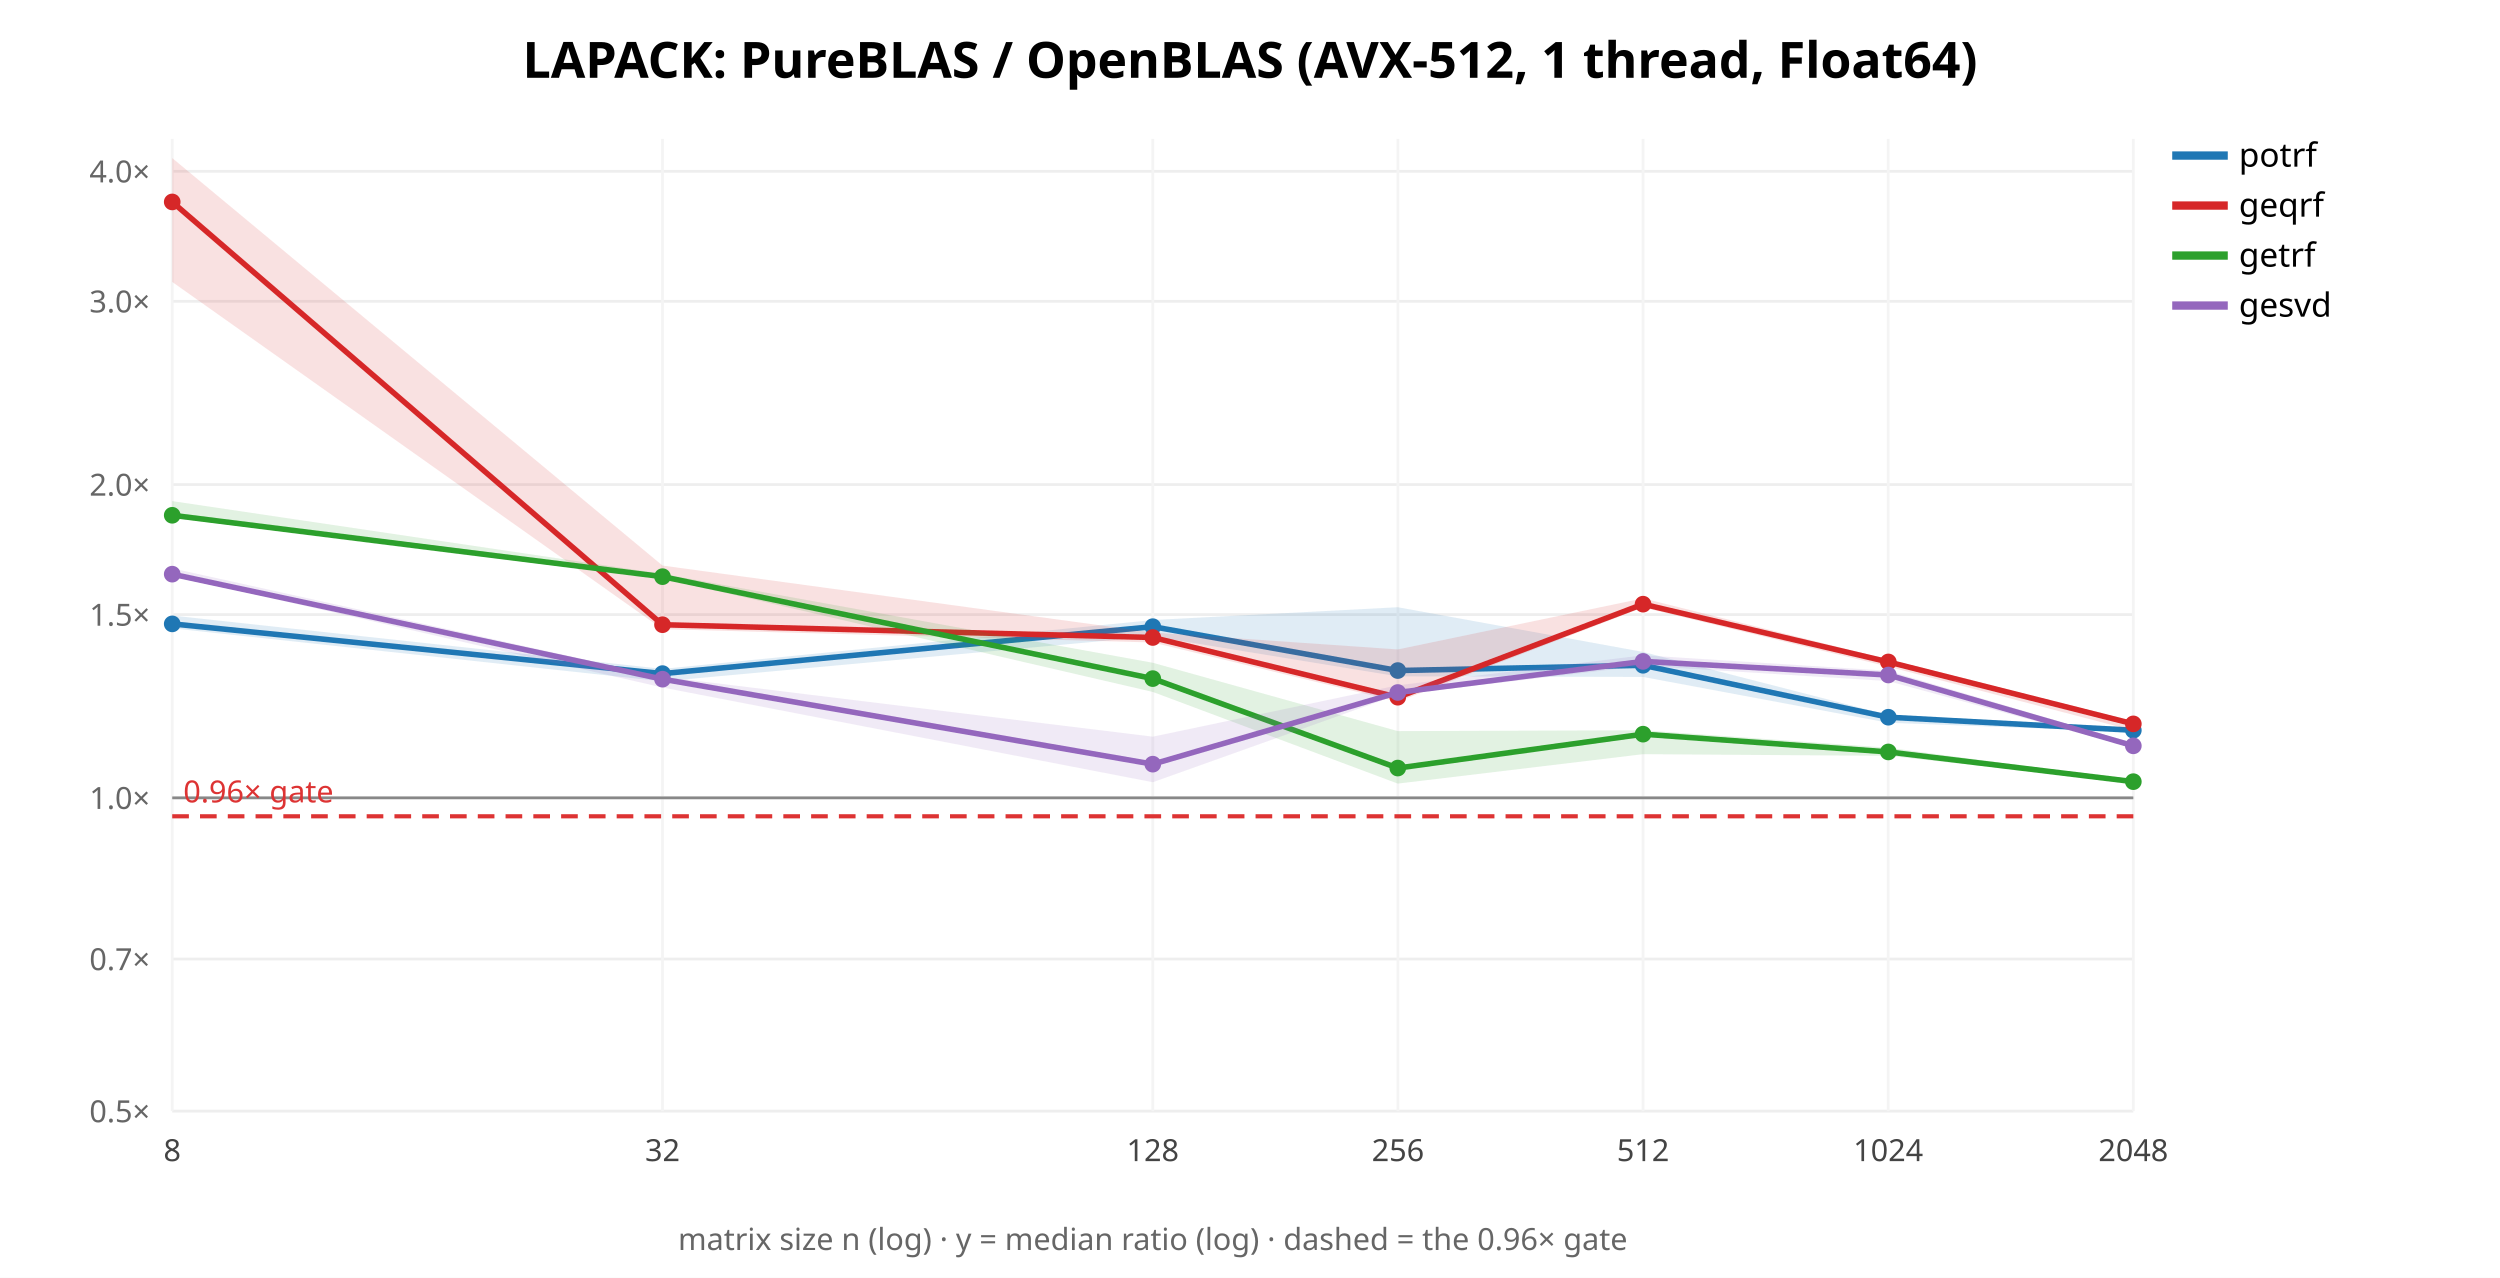
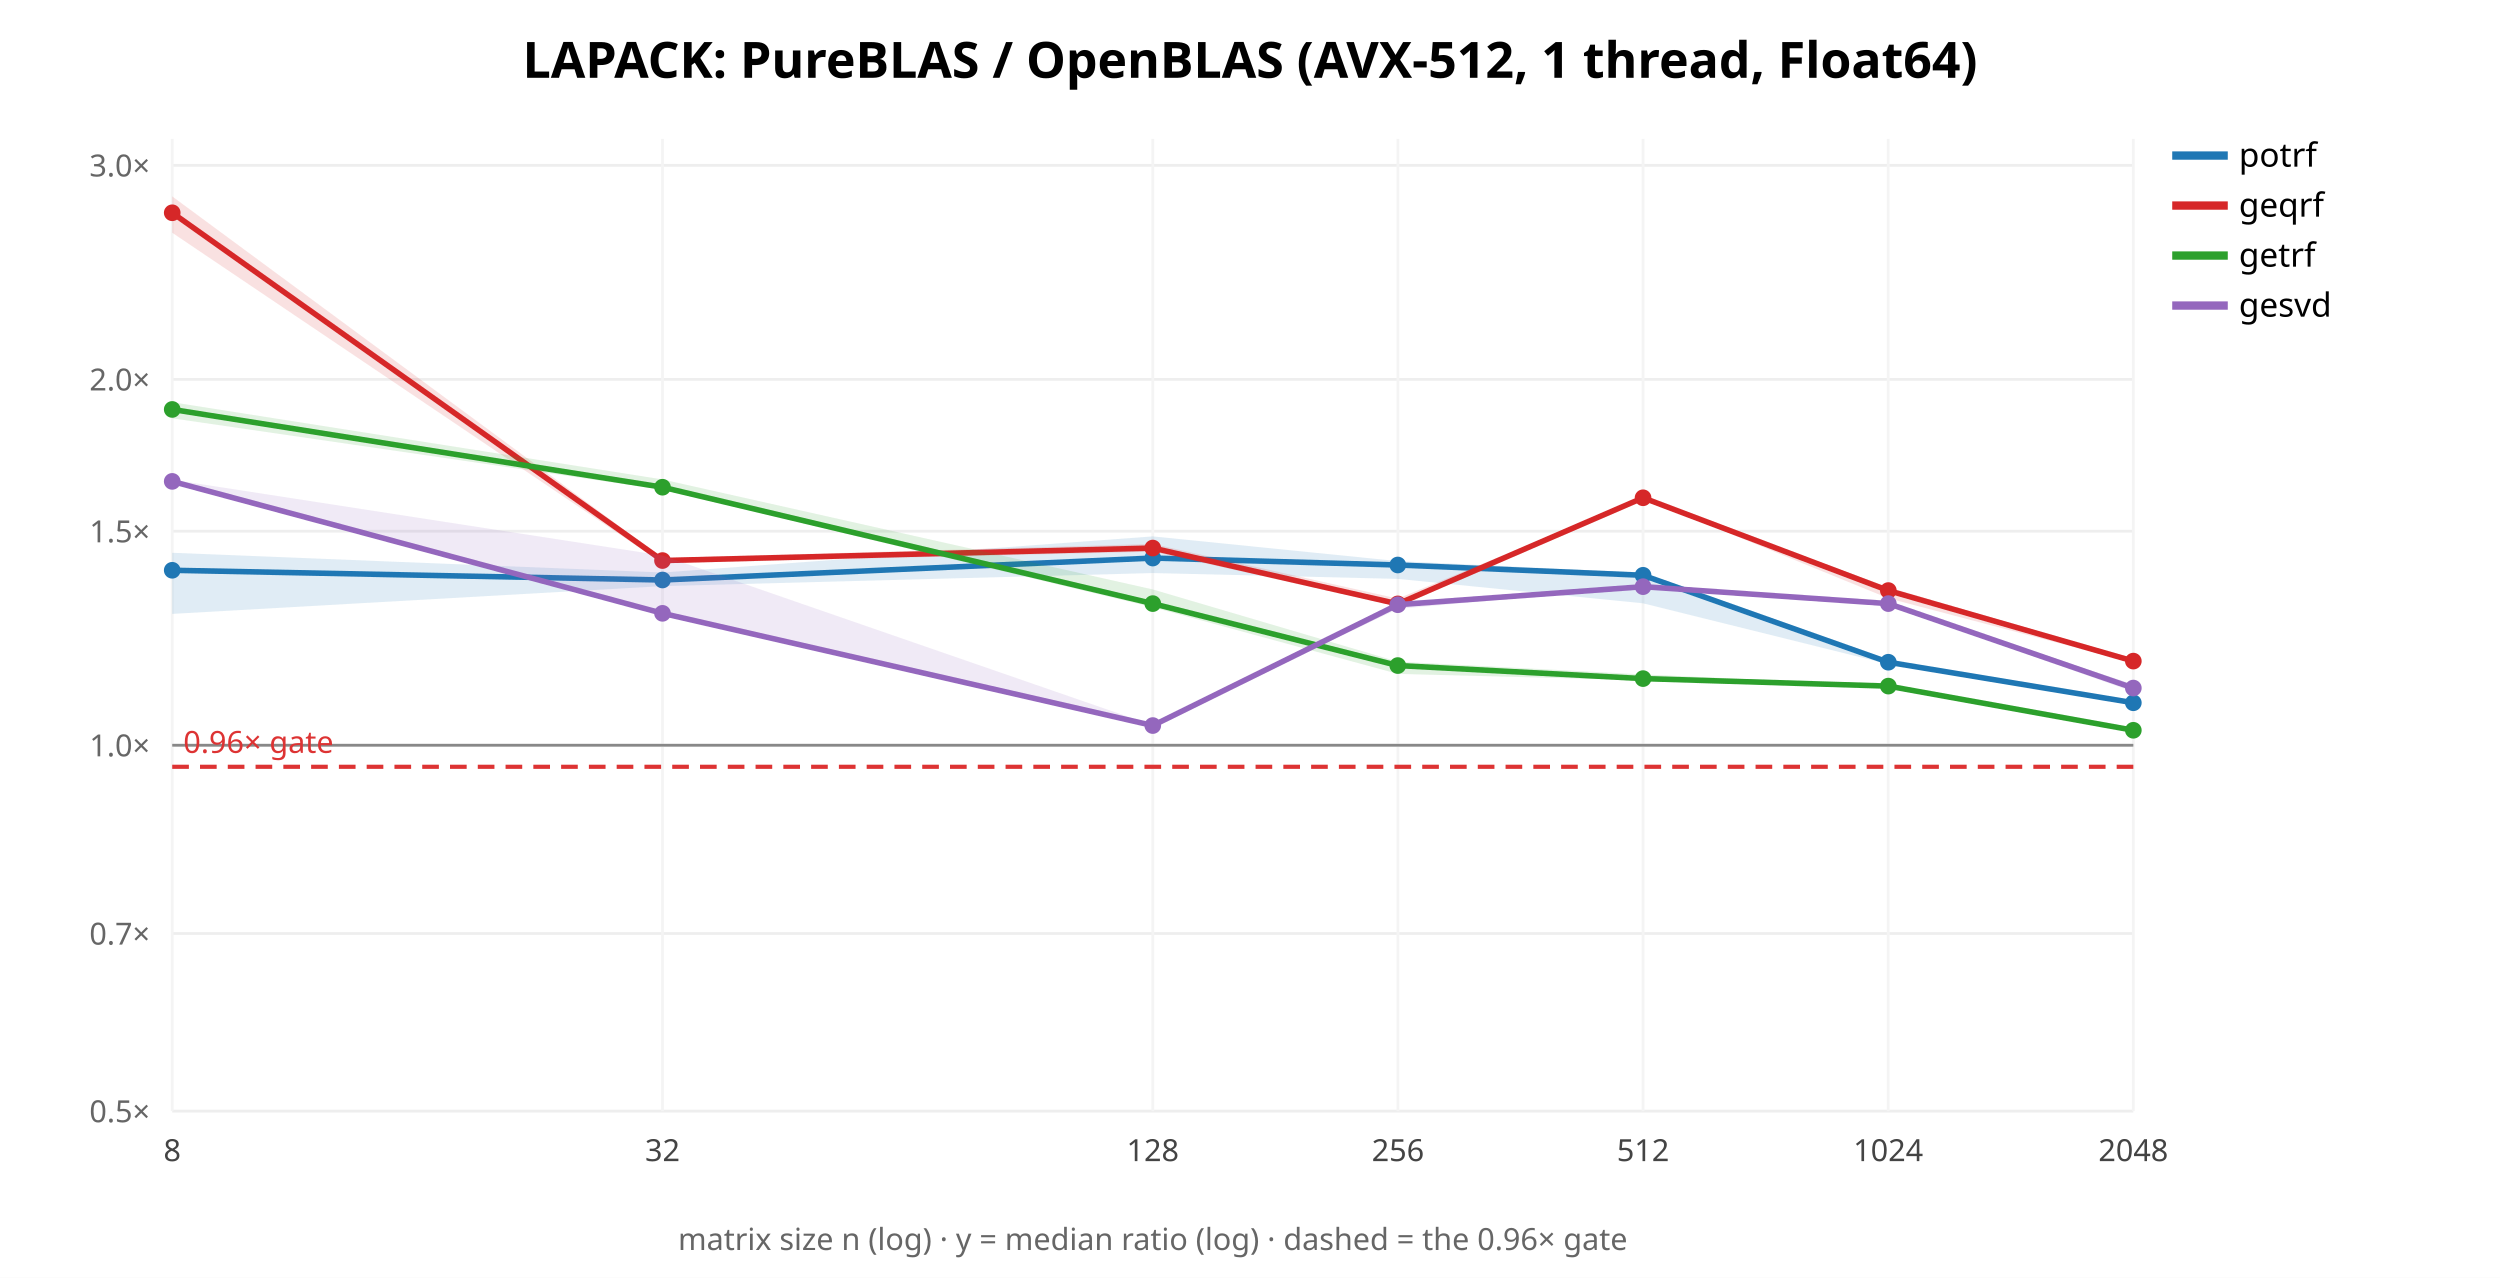
<svg xmlns="http://www.w3.org/2000/svg" width="900" height="460" font-family="sans-serif">
  <rect width="900" height="460" fill="white" />
  <text x="450.0" y="28" text-anchor="middle" font-size="18" font-weight="bold">LAPACK: PureBLAS / OpenBLAS (AVX-512, 1 thread, Float64)</text>
  <line x1="62" y1="400.0" x2="768" y2="400.0" stroke="#eee" />
  <text x="54" y="404.0" text-anchor="end" font-size="11" fill="#666">0.5×</text>
-   <line x1="62" y1="345.255" x2="768" y2="345.255" stroke="#eee" />
-   <text x="54" y="349.255" text-anchor="end" font-size="11" fill="#666">0.7×</text>
-   <line x1="62" y1="287.224" x2="768" y2="287.224" stroke="#eee" />
-   <text x="54" y="291.224" text-anchor="end" font-size="11" fill="#666">1.0×</text>
-   <line x1="62" y1="221.254" x2="768" y2="221.254" stroke="#eee" />
-   <text x="54" y="225.254" text-anchor="end" font-size="11" fill="#666">1.5×</text>
-   <line x1="62" y1="174.447" x2="768" y2="174.447" stroke="#eee" />
-   <text x="54" y="178.447" text-anchor="end" font-size="11" fill="#666">2.0×</text>
-   <line x1="62" y1="108.477" x2="768" y2="108.477" stroke="#eee" />
-   <text x="54" y="112.477" text-anchor="end" font-size="11" fill="#666">3.0×</text>
-   <line x1="62" y1="61.671" x2="768" y2="61.671" stroke="#eee" />
-   <text x="54" y="65.671" text-anchor="end" font-size="11" fill="#666">4.0×</text>
+   <line x1="62" y1="336.063" x2="768" y2="336.063" stroke="#eee" />
+   <text x="54" y="340.063" text-anchor="end" font-size="11" fill="#666">0.7×</text>
+   <line x1="62" y1="268.287" x2="768" y2="268.287" stroke="#eee" />
+   <text x="54" y="272.287" text-anchor="end" font-size="11" fill="#666">1.0×</text>
+   <line x1="62" y1="191.24" x2="768" y2="191.24" stroke="#eee" />
+   <text x="54" y="195.24" text-anchor="end" font-size="11" fill="#666">1.5×</text>
+   <line x1="62" y1="136.575" x2="768" y2="136.575" stroke="#eee" />
+   <text x="54" y="140.575" text-anchor="end" font-size="11" fill="#666">2.0×</text>
+   <line x1="62" y1="59.528" x2="768" y2="59.528" stroke="#eee" />
+   <text x="54" y="63.528" text-anchor="end" font-size="11" fill="#666">3.0×</text>
  <line x1="62.0" y1="50" x2="62.0" y2="400" stroke="#f4f4f4" />
  <text x="62.0" y="418" text-anchor="middle" font-size="11" fill="#444">8</text>
  <line x1="238.5" y1="50" x2="238.5" y2="400" stroke="#f4f4f4" />
  <text x="238.5" y="418" text-anchor="middle" font-size="11" fill="#444">32</text>
  <line x1="415.0" y1="50" x2="415.0" y2="400" stroke="#f4f4f4" />
  <text x="415.0" y="418" text-anchor="middle" font-size="11" fill="#444">128</text>
  <line x1="503.25" y1="50" x2="503.25" y2="400" stroke="#f4f4f4" />
  <text x="503.25" y="418" text-anchor="middle" font-size="11" fill="#444">256</text>
  <line x1="591.5" y1="50" x2="591.5" y2="400" stroke="#f4f4f4" />
  <text x="591.5" y="418" text-anchor="middle" font-size="11" fill="#444">512</text>
  <line x1="679.75" y1="50" x2="679.75" y2="400" stroke="#f4f4f4" />
  <text x="679.75" y="418" text-anchor="middle" font-size="11" fill="#444">1024</text>
  <line x1="768.0" y1="50" x2="768.0" y2="400" stroke="#f4f4f4" />
  <text x="768.0" y="418" text-anchor="middle" font-size="11" fill="#444">2048</text>
-   <line x1="62" y1="287.224" x2="768" y2="287.224" stroke="#888" />
-   <line x1="62" y1="293.865" x2="768" y2="293.865" stroke="#d33" stroke-width="1.5" stroke-dasharray="6 4" />
-   <text x="66" y="288.865" font-size="11" fill="#d33">0.96× gate</text>
-   <polygon points="62.0,221.6 238.5,240.8 415.0,223.2 503.2,218.6 591.5,234.7 679.8,257.4 768.0,262.0 768.0,263.5 679.8,260.2 591.5,243.7 503.2,243.5 415.0,229.1 238.5,245.3 62.0,226.2" fill="#1f77b4" opacity="0.14" stroke="none" />
-   <polyline points="62.0,224.6 238.5,242.5 415.0,225.6 503.2,241.4 591.5,239.5 679.8,258.2 768.0,262.9" fill="none" stroke="#1f77b4" stroke-width="2" />
-   <circle cx="62.0" cy="224.6" r="3" fill="#1f77b4" />
-   <circle cx="238.5" cy="242.5" r="3" fill="#1f77b4" />
-   <circle cx="415.0" cy="225.6" r="3" fill="#1f77b4" />
-   <circle cx="503.2" cy="241.4" r="3" fill="#1f77b4" />
-   <circle cx="591.5" cy="239.5" r="3" fill="#1f77b4" />
-   <circle cx="679.8" cy="258.2" r="3" fill="#1f77b4" />
-   <circle cx="768.0" cy="262.9" r="3" fill="#1f77b4" />
+   <line x1="62" y1="268.287" x2="768" y2="268.287" stroke="#888" />
+   <line x1="62" y1="276.044" x2="768" y2="276.044" stroke="#d33" stroke-width="1.5" stroke-dasharray="6 4" />
+   <text x="66" y="271.044" font-size="11" fill="#d33">0.96× gate</text>
+   <polygon points="62.0,199.0 238.5,206.1 415.0,193.1 503.2,202.0 591.5,206.2 679.8,238.2 768.0,252.6 768.0,253.5 679.8,239.1 591.5,217.2 503.2,208.4 415.0,206.3 238.5,211.0 62.0,221.0" fill="#1f77b4" opacity="0.14" stroke="none" />
+   <polyline points="62.0,205.3 238.5,208.8 415.0,200.9 503.2,203.4 591.5,207.1 679.8,238.4 768.0,253.0" fill="none" stroke="#1f77b4" stroke-width="2" />
+   <circle cx="62.0" cy="205.3" r="3" fill="#1f77b4" />
+   <circle cx="238.5" cy="208.8" r="3" fill="#1f77b4" />
+   <circle cx="415.0" cy="200.9" r="3" fill="#1f77b4" />
+   <circle cx="503.2" cy="203.4" r="3" fill="#1f77b4" />
+   <circle cx="591.5" cy="207.1" r="3" fill="#1f77b4" />
+   <circle cx="679.8" cy="238.4" r="3" fill="#1f77b4" />
+   <circle cx="768.0" cy="253.0" r="3" fill="#1f77b4" />
  <line x1="782" y1="56" x2="802" y2="56" stroke="#1f77b4" stroke-width="3" />
  <text x="806" y="60" font-size="12">potrf</text>
-   <polygon points="62.0,56.9 238.5,203.6 415.0,227.7 503.2,233.8 591.5,215.4 679.8,237.4 768.0,259.7 768.0,263.0 679.8,240.0 591.5,218.7 503.2,252.6 415.0,231.3 238.5,226.5 62.0,101.5" fill="#d62728" opacity="0.14" stroke="none" />
-   <polyline points="62.0,72.7 238.5,224.9 415.0,229.5 503.2,251.0 591.5,217.5 679.8,238.3 768.0,260.6" fill="none" stroke="#d62728" stroke-width="2" />
-   <circle cx="62.0" cy="72.7" r="3" fill="#d62728" />
-   <circle cx="238.5" cy="224.9" r="3" fill="#d62728" />
-   <circle cx="415.0" cy="229.5" r="3" fill="#d62728" />
-   <circle cx="503.2" cy="251.0" r="3" fill="#d62728" />
-   <circle cx="591.5" cy="217.5" r="3" fill="#d62728" />
-   <circle cx="679.8" cy="238.3" r="3" fill="#d62728" />
-   <circle cx="768.0" cy="260.6" r="3" fill="#d62728" />
+   <polygon points="62.0,70.7 238.5,200.9 415.0,195.8 503.2,215.5 591.5,179.1 679.8,211.4 768.0,237.3 768.0,238.6 679.8,215.4 591.5,179.3 503.2,218.3 415.0,198.6 238.5,202.8 62.0,83.8" fill="#d62728" opacity="0.14" stroke="none" />
+   <polyline points="62.0,76.6 238.5,201.8 415.0,197.3 503.2,217.4 591.5,179.2 679.8,212.6 768.0,238.0" fill="none" stroke="#d62728" stroke-width="2" />
+   <circle cx="62.0" cy="76.6" r="3" fill="#d62728" />
+   <circle cx="238.5" cy="201.8" r="3" fill="#d62728" />
+   <circle cx="415.0" cy="197.3" r="3" fill="#d62728" />
+   <circle cx="503.2" cy="217.4" r="3" fill="#d62728" />
+   <circle cx="591.5" cy="179.2" r="3" fill="#d62728" />
+   <circle cx="679.8" cy="212.6" r="3" fill="#d62728" />
+   <circle cx="768.0" cy="238.0" r="3" fill="#d62728" />
  <line x1="782" y1="74" x2="802" y2="74" stroke="#d62728" stroke-width="3" />
  <text x="806" y="78" font-size="12">geqrf</text>
-   <polygon points="62.0,180.4 238.5,206.6 415.0,238.6 503.2,263.2 591.5,262.9 679.8,269.2 768.0,280.9 768.0,281.7 679.8,272.1 591.5,271.5 503.2,282.1 415.0,249.1 238.5,208.2 62.0,186.2" fill="#2ca02c" opacity="0.14" stroke="none" />
-   <polyline points="62.0,185.5 238.5,207.6 415.0,244.3 503.2,276.5 591.5,264.3 679.8,270.7 768.0,281.4" fill="none" stroke="#2ca02c" stroke-width="2" />
-   <circle cx="62.0" cy="185.5" r="3" fill="#2ca02c" />
-   <circle cx="238.5" cy="207.6" r="3" fill="#2ca02c" />
-   <circle cx="415.0" cy="244.3" r="3" fill="#2ca02c" />
-   <circle cx="503.2" cy="276.5" r="3" fill="#2ca02c" />
-   <circle cx="591.5" cy="264.3" r="3" fill="#2ca02c" />
-   <circle cx="679.8" cy="270.7" r="3" fill="#2ca02c" />
-   <circle cx="768.0" cy="281.4" r="3" fill="#2ca02c" />
+   <polygon points="62.0,144.8 238.5,172.6 415.0,212.2 503.2,238.2 591.5,242.8 679.8,246.8 768.0,262.8 768.0,263.0 679.8,247.2 591.5,244.9 503.2,242.6 415.0,218.6 238.5,176.3 62.0,150.6" fill="#2ca02c" opacity="0.14" stroke="none" />
+   <polyline points="62.0,147.4 238.5,175.4 415.0,217.3 503.2,239.6 591.5,244.3 679.8,247.0 768.0,262.9" fill="none" stroke="#2ca02c" stroke-width="2" />
+   <circle cx="62.0" cy="147.4" r="3" fill="#2ca02c" />
+   <circle cx="238.5" cy="175.4" r="3" fill="#2ca02c" />
+   <circle cx="415.0" cy="217.3" r="3" fill="#2ca02c" />
+   <circle cx="503.2" cy="239.6" r="3" fill="#2ca02c" />
+   <circle cx="591.5" cy="244.3" r="3" fill="#2ca02c" />
+   <circle cx="679.8" cy="247.0" r="3" fill="#2ca02c" />
+   <circle cx="768.0" cy="262.9" r="3" fill="#2ca02c" />
  <line x1="782" y1="92" x2="802" y2="92" stroke="#2ca02c" stroke-width="3" />
  <text x="806" y="96" font-size="12">getrf</text>
-   <polygon points="62.0,204.6 238.5,243.6 415.0,265.2 503.2,246.7 591.5,235.9 679.8,241.5 768.0,267.6 768.0,269.2 679.8,245.2 591.5,239.7 503.2,250.1 415.0,281.6 238.5,247.5 62.0,207.2" fill="#9467bd" opacity="0.14" stroke="none" />
-   <polyline points="62.0,206.7 238.5,244.5 415.0,275.1 503.2,249.3 591.5,238.1 679.8,243.0 768.0,268.5" fill="none" stroke="#9467bd" stroke-width="2" />
-   <circle cx="62.0" cy="206.7" r="3" fill="#9467bd" />
-   <circle cx="238.5" cy="244.5" r="3" fill="#9467bd" />
-   <circle cx="415.0" cy="275.1" r="3" fill="#9467bd" />
-   <circle cx="503.2" cy="249.3" r="3" fill="#9467bd" />
-   <circle cx="591.5" cy="238.1" r="3" fill="#9467bd" />
-   <circle cx="679.8" cy="243.0" r="3" fill="#9467bd" />
-   <circle cx="768.0" cy="268.5" r="3" fill="#9467bd" />
+   <polygon points="62.0,172.7 238.5,200.0 415.0,261.1 503.2,216.5 591.5,211.0 679.8,217.2 768.0,246.4 768.0,249.1 679.8,217.7 591.5,211.3 503.2,219.2 415.0,261.3 238.5,221.4 62.0,173.8" fill="#9467bd" opacity="0.14" stroke="none" />
+   <polyline points="62.0,173.3 238.5,220.8 415.0,261.2 503.2,217.7 591.5,211.2 679.8,217.3 768.0,247.7" fill="none" stroke="#9467bd" stroke-width="2" />
+   <circle cx="62.0" cy="173.3" r="3" fill="#9467bd" />
+   <circle cx="238.5" cy="220.8" r="3" fill="#9467bd" />
+   <circle cx="415.0" cy="261.2" r="3" fill="#9467bd" />
+   <circle cx="503.2" cy="217.7" r="3" fill="#9467bd" />
+   <circle cx="591.5" cy="211.2" r="3" fill="#9467bd" />
+   <circle cx="679.8" cy="217.3" r="3" fill="#9467bd" />
+   <circle cx="768.0" cy="247.7" r="3" fill="#9467bd" />
  <line x1="782" y1="110" x2="802" y2="110" stroke="#9467bd" stroke-width="3" />
  <text x="806" y="114" font-size="12">gesvd</text>
  <text x="415.0" y="450" text-anchor="middle" font-size="11" fill="#666">matrix size n (log) · y = median ratio (log) · dashed = the 0.96× gate</text>
</svg>
